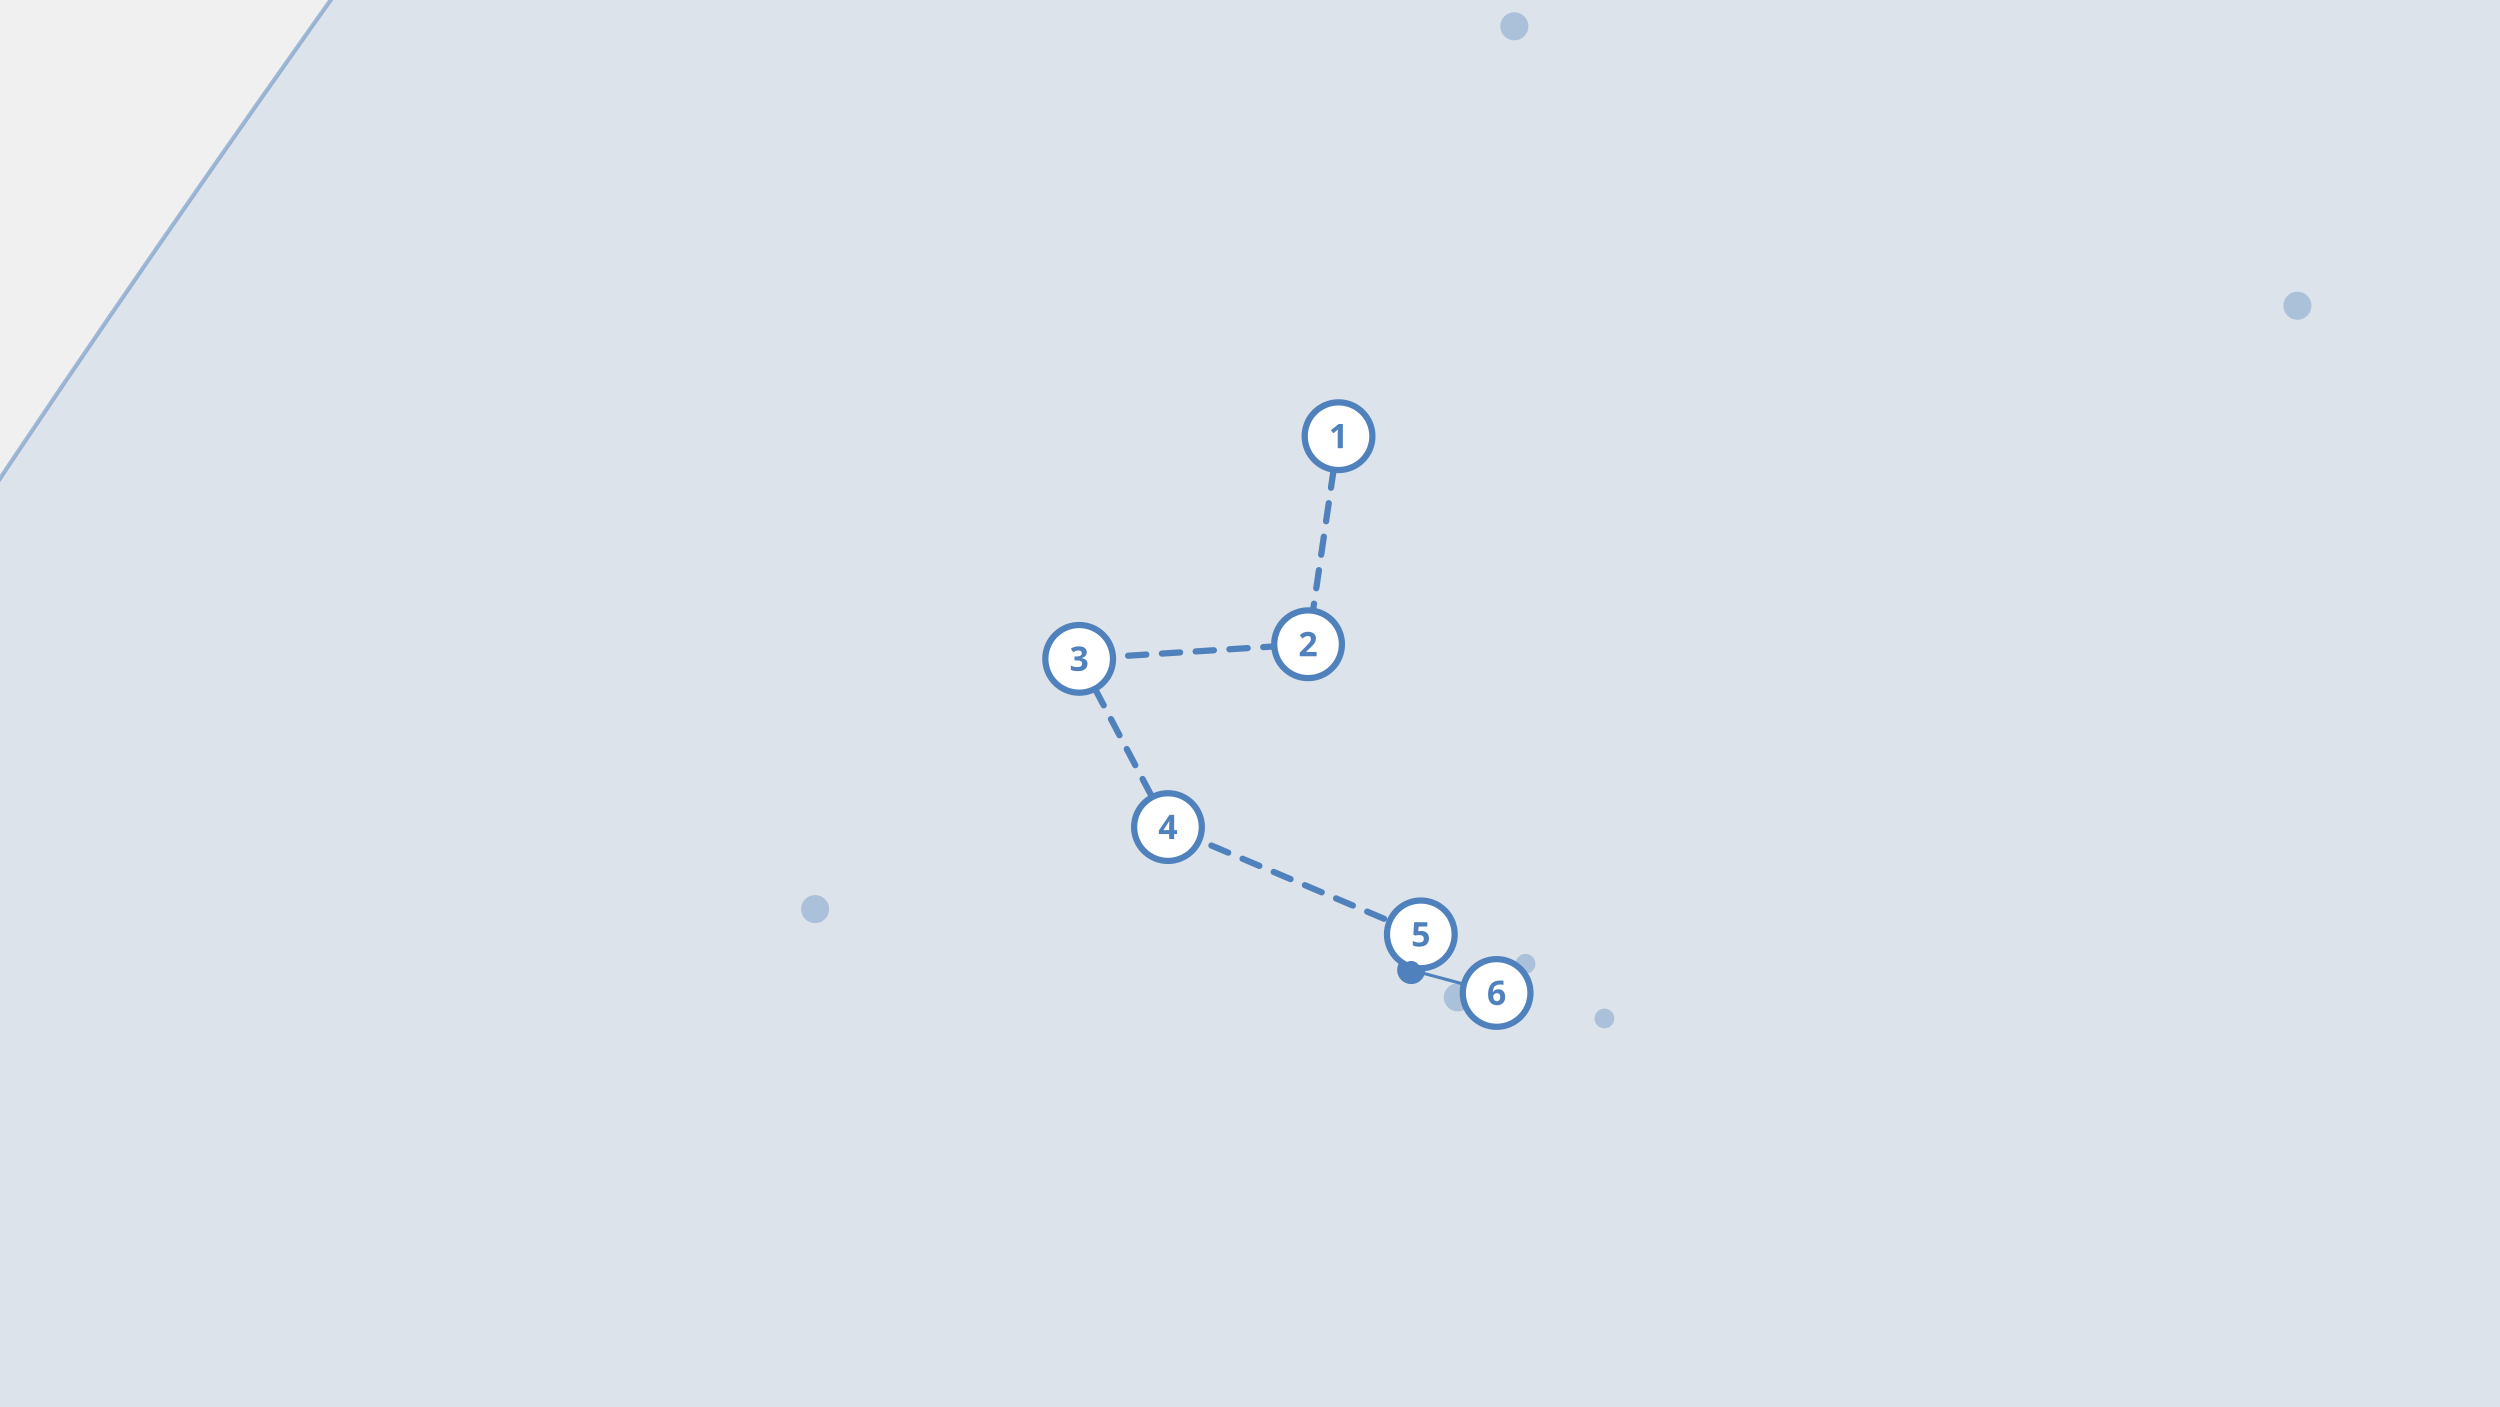
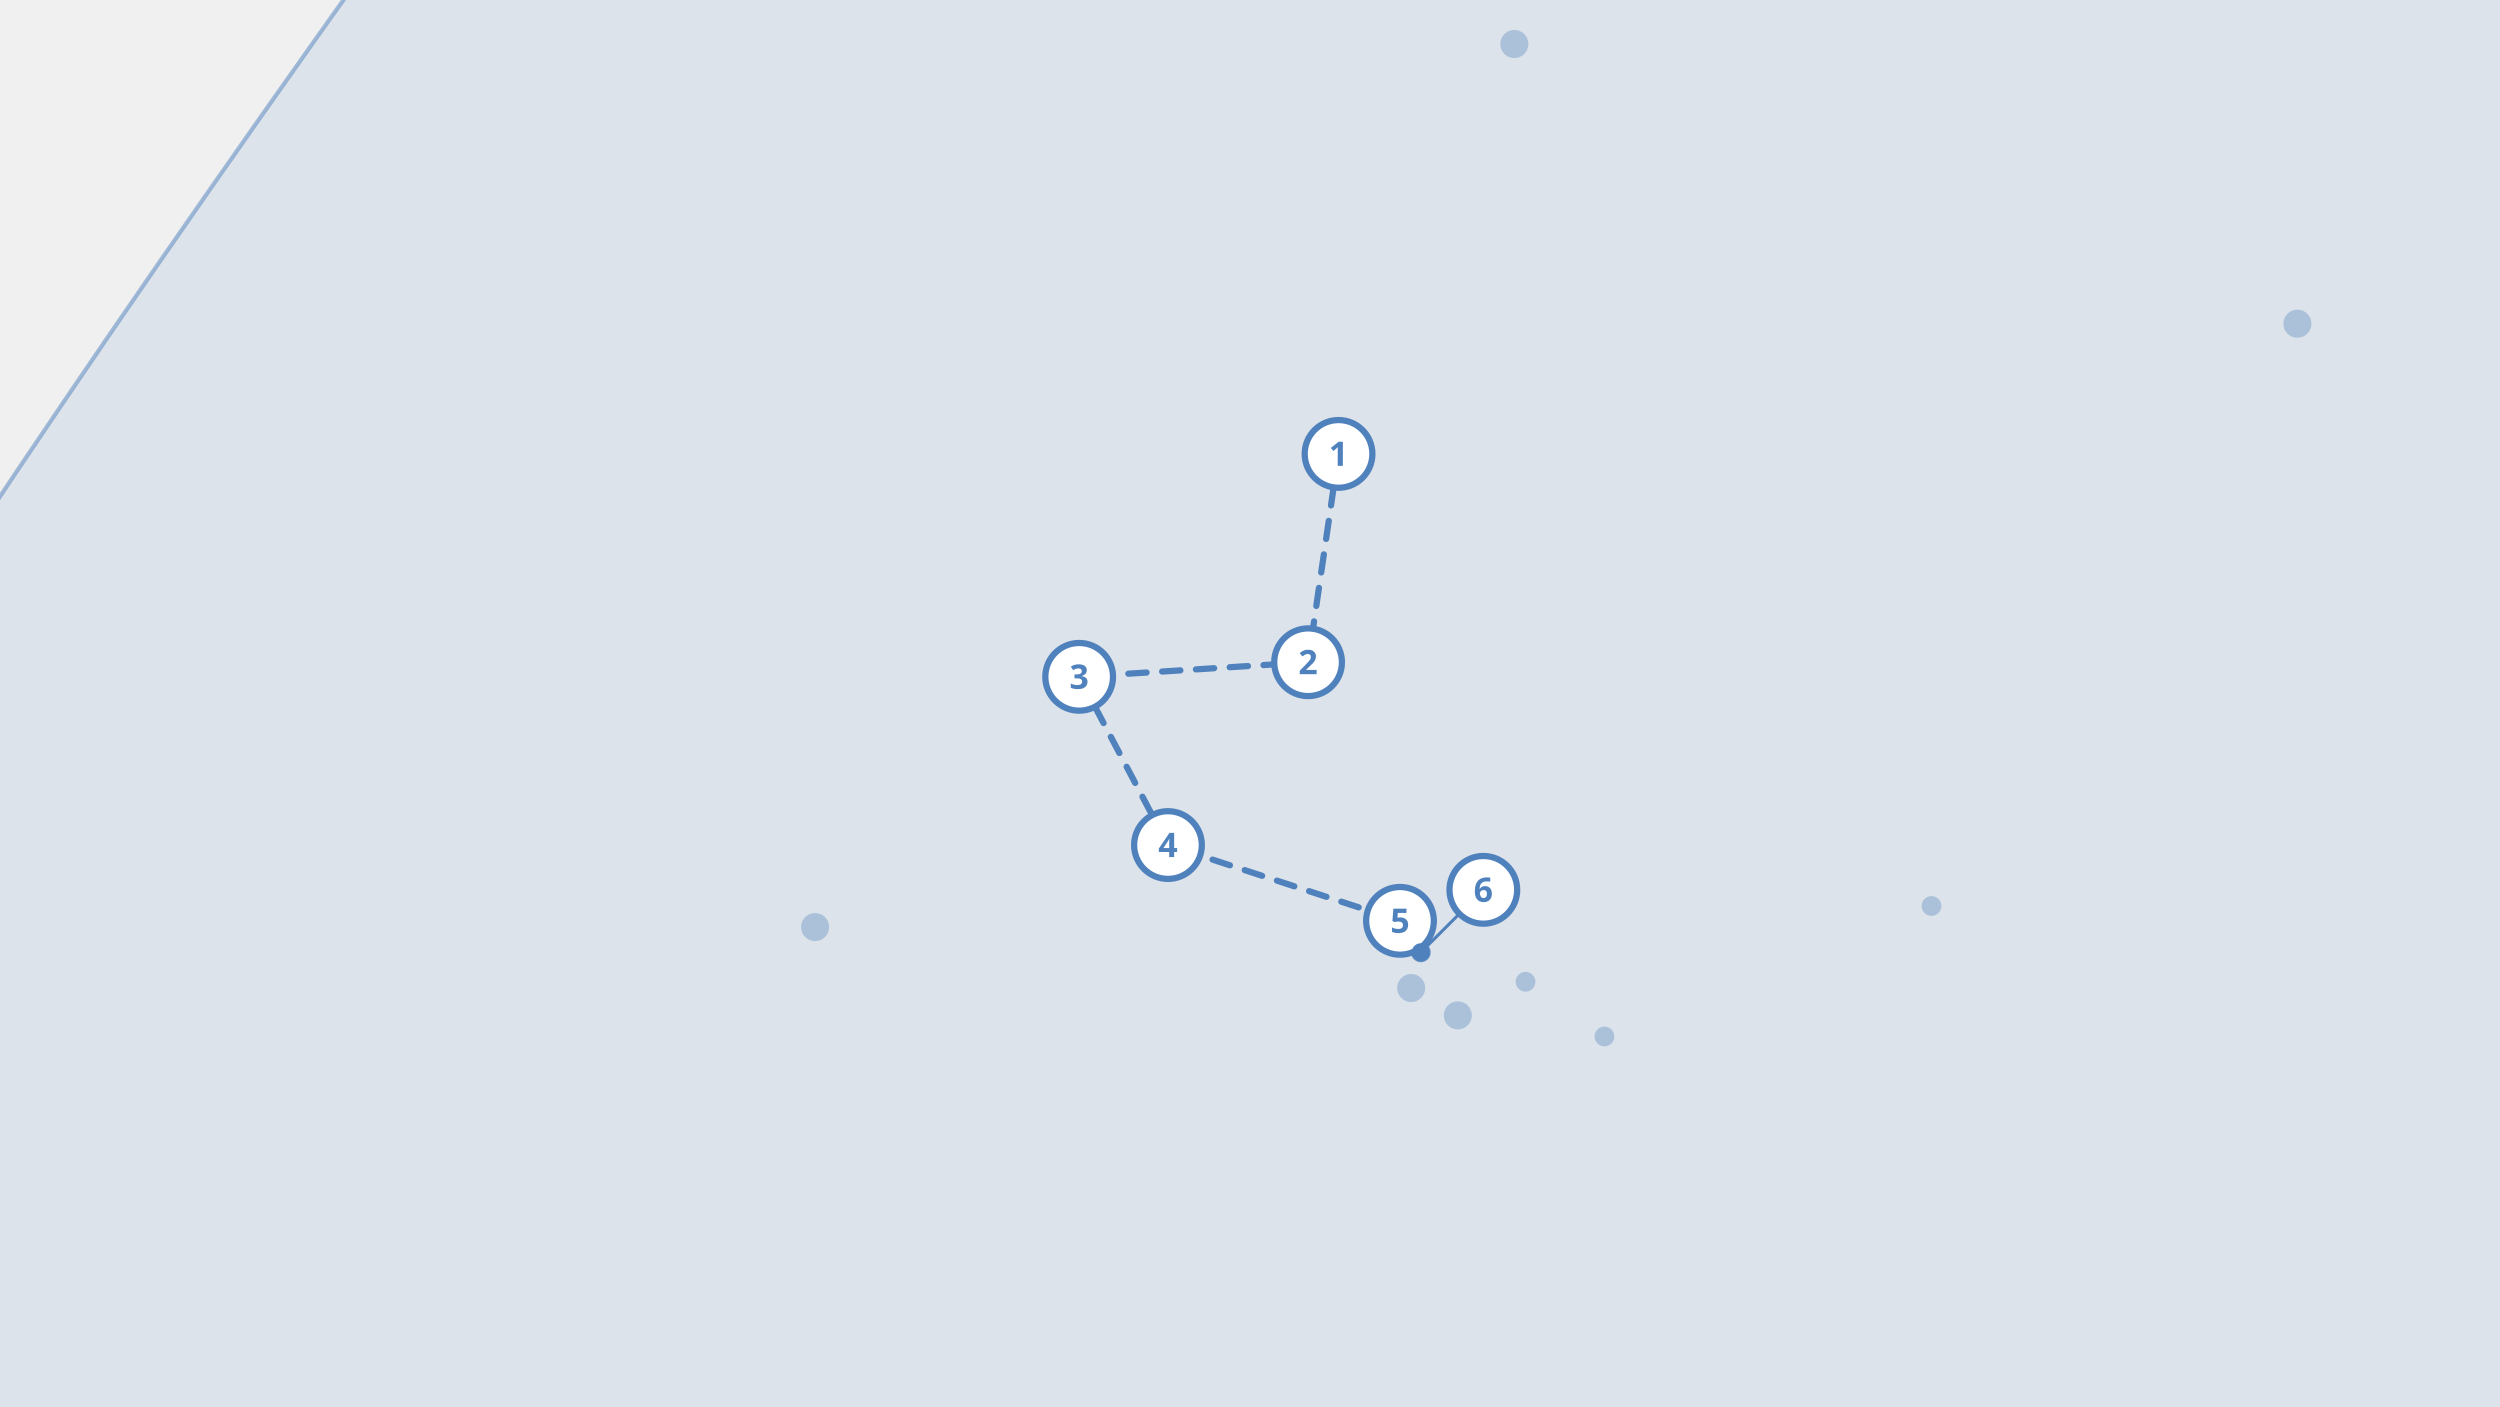
<svg xmlns="http://www.w3.org/2000/svg" viewBox="0 0 960 540" width="960" height="540" role="img" aria-labelledby="t d">
-   <path d="M-123.5 380.4C110.5 -30 909.4 -1044.6 1285.5 -1453.9C1661.7 -1863.2 1876 -2150.2 2133.4 -2075.4C2390.8 -2000.6 3038 -1459.6 2830.1 -1005.3C2622.2 -551 1340.3 313.6 886.1 650.2C431.9 986.8 272.5 954.6 105.1 1014.3C-62.3 1074.1 -80.2 1114.4 -118.3 1008.7C-156.4 903.1 -357.5 790.8 -123.5 380.4Z" fill="#4F81BD" fill-opacity=".12" stroke="#4F81BD" stroke-opacity=".5" stroke-width="1.6" stroke-linejoin="round" />
-   <circle cx="882.2" cy="117.4" r="5.4" fill="#4F81BD" fill-opacity=".35" />
-   <circle cx="502.3" cy="247.4" r="5.4" fill="#4F81BD" />
-   <circle cx="414.4" cy="253" r="5.4" fill="#4F81BD" />
-   <circle cx="581.5" cy="10.1" r="5.4" fill="#4F81BD" fill-opacity=".35" />
-   <circle cx="616.1" cy="391.1" r="3.8" fill="#4F81BD" fill-opacity=".35" />
-   <circle cx="514" cy="167.5" r="5.4" fill="#4F81BD" />
-   <circle cx="545.6" cy="358.8" r="3.8" fill="#4F81BD" fill-opacity=".8" />
-   <circle cx="559.8" cy="383" r="5.4" fill="#4F81BD" fill-opacity=".35" />
-   <circle cx="448.5" cy="317.6" r="5.4" fill="#4F81BD" />
-   <circle cx="313" cy="349.1" r="5.4" fill="#4F81BD" fill-opacity=".35" />
-   <circle cx="541.9" cy="372.5" r="5.4" fill="#4F81BD" />
-   <circle cx="585.8" cy="370.1" r="3.8" fill="#4F81BD" fill-opacity=".35" />
-   <path d="M514 167.5L502.3 247.4L414.4 253L448.5 317.6L545.6 358.8L541.9 372.5" fill="none" stroke="#4F81BD" stroke-width="2.4" stroke-dasharray="7 6" stroke-linecap="round" />
-   <circle cx="514" cy="167.5" r="13" fill="#fff" stroke="#4F81BD" stroke-width="2.4" />
-   <text x="514" y="172.1" text-anchor="middle" font-family="Figtree, system-ui, sans-serif" font-size="13" font-weight="700" fill="#4F81BD">1</text>
-   <circle cx="502.3" cy="247.4" r="13" fill="#fff" stroke="#4F81BD" stroke-width="2.4" />
-   <text x="502.3" y="252" text-anchor="middle" font-family="Figtree, system-ui, sans-serif" font-size="13" font-weight="700" fill="#4F81BD">2</text>
-   <circle cx="414.4" cy="253" r="13" fill="#fff" stroke="#4F81BD" stroke-width="2.4" />
-   <text x="414.4" y="257.6" text-anchor="middle" font-family="Figtree, system-ui, sans-serif" font-size="13" font-weight="700" fill="#4F81BD">3</text>
-   <circle cx="448.5" cy="317.6" r="13" fill="#fff" stroke="#4F81BD" stroke-width="2.4" />
-   <text x="448.5" y="322.2" text-anchor="middle" font-family="Figtree, system-ui, sans-serif" font-size="13" font-weight="700" fill="#4F81BD">4</text>
-   <circle cx="545.6" cy="358.8" r="13" fill="#fff" stroke="#4F81BD" stroke-width="2.4" />
-   <text x="545.6" y="363.4" text-anchor="middle" font-family="Figtree, system-ui, sans-serif" font-size="13" font-weight="700" fill="#4F81BD">5</text>
-   <path d="M541.9 372.5L574.7 381.3" stroke="#4F81BD" stroke-width="1.2" />
-   <circle cx="541.9" cy="372.5" r="3.5" fill="#4F81BD" />
-   <circle cx="574.7" cy="381.3" r="13" fill="#fff" stroke="#4F81BD" stroke-width="2.4" />
-   <text x="574.7" y="385.9" text-anchor="middle" font-family="Figtree, system-ui, sans-serif" font-size="13" font-weight="700" fill="#4F81BD">6</text>
+   <path d="M-123.5 387.3C110.5 -23.1 909.4 -1037.8 1285.5 -1447.1C1661.7 -1856.4 1876 -2143.3 2133.4 -2068.5C2390.8 -1993.7 3038 -1452.7 2830.1 -998.4C2622.2 -544.1 1340.3 320.5 886.1 657.1C431.9 993.7 272.5 961.5 105.1 1021.2C-62.3 1081 -80.2 1121.3 -118.3 1015.6C-156.4 910 -357.5 797.8 -123.5 387.3Z" fill="#4F81BD" fill-opacity=".12" stroke="#4F81BD" stroke-opacity=".5" stroke-width="1.6" stroke-linejoin="round" />
+   <circle cx="882.2" cy="124.3" r="5.4" fill="#4F81BD" fill-opacity=".35" />
+   <circle cx="502.3" cy="254.3" r="5.4" fill="#4F81BD" />
+   <circle cx="414.4" cy="259.9" r="5.4" fill="#4F81BD" />
+   <circle cx="581.5" cy="16.9" r="5.4" fill="#4F81BD" fill-opacity=".35" />
+   <circle cx="616.1" cy="398" r="3.8" fill="#4F81BD" fill-opacity=".35" />
+   <circle cx="514" cy="174.3" r="5.4" fill="#4F81BD" />
+   <circle cx="545.6" cy="365.7" r="3.8" fill="#4F81BD" fill-opacity=".8" />
+   <circle cx="741.7" cy="347.9" r="3.8" fill="#4F81BD" fill-opacity=".35" />
+   <circle cx="537.6" cy="353.6" r="3.8" fill="#4F81BD" fill-opacity=".8" />
+   <circle cx="559.8" cy="389.9" r="5.4" fill="#4F81BD" fill-opacity=".35" />
+   <circle cx="448.5" cy="324.5" r="5.4" fill="#4F81BD" />
+   <circle cx="313" cy="356" r="5.4" fill="#4F81BD" fill-opacity=".35" />
+   <circle cx="541.9" cy="379.4" r="5.4" fill="#4F81BD" fill-opacity=".35" />
+   <circle cx="585.8" cy="377" r="3.8" fill="#4F81BD" fill-opacity=".35" />
+   <path d="M514 174.3L502.3 254.3L414.4 259.9L448.5 324.5L537.6 353.6L545.6 365.7" fill="none" stroke="#4F81BD" stroke-width="2.4" stroke-dasharray="7 6" stroke-linecap="round" />
+   <circle cx="514" cy="174.3" r="13" fill="#fff" stroke="#4F81BD" stroke-width="2.4" />
+   <text x="514" y="178.9" text-anchor="middle" font-family="Figtree, system-ui, sans-serif" font-size="13" font-weight="700" fill="#4F81BD">1</text>
+   <circle cx="502.3" cy="254.3" r="13" fill="#fff" stroke="#4F81BD" stroke-width="2.4" />
+   <text x="502.3" y="258.9" text-anchor="middle" font-family="Figtree, system-ui, sans-serif" font-size="13" font-weight="700" fill="#4F81BD">2</text>
+   <circle cx="414.4" cy="259.9" r="13" fill="#fff" stroke="#4F81BD" stroke-width="2.4" />
+   <text x="414.4" y="264.5" text-anchor="middle" font-family="Figtree, system-ui, sans-serif" font-size="13" font-weight="700" fill="#4F81BD">3</text>
+   <circle cx="448.5" cy="324.5" r="13" fill="#fff" stroke="#4F81BD" stroke-width="2.4" />
+   <text x="448.5" y="329.1" text-anchor="middle" font-family="Figtree, system-ui, sans-serif" font-size="13" font-weight="700" fill="#4F81BD">4</text>
+   <circle cx="537.6" cy="353.6" r="13" fill="#fff" stroke="#4F81BD" stroke-width="2.4" />
+   <text x="537.6" y="358.2" text-anchor="middle" font-family="Figtree, system-ui, sans-serif" font-size="13" font-weight="700" fill="#4F81BD">5</text>
+   <path d="M545.6 365.7L569.6 341.7" stroke="#4F81BD" stroke-width="1.2" />
+   <circle cx="545.6" cy="365.7" r="3.5" fill="#4F81BD" />
+   <circle cx="569.6" cy="341.7" r="13" fill="#fff" stroke="#4F81BD" stroke-width="2.4" />
+   <text x="569.6" y="346.3" text-anchor="middle" font-family="Figtree, system-ui, sans-serif" font-size="13" font-weight="700" fill="#4F81BD">6</text>
</svg>
